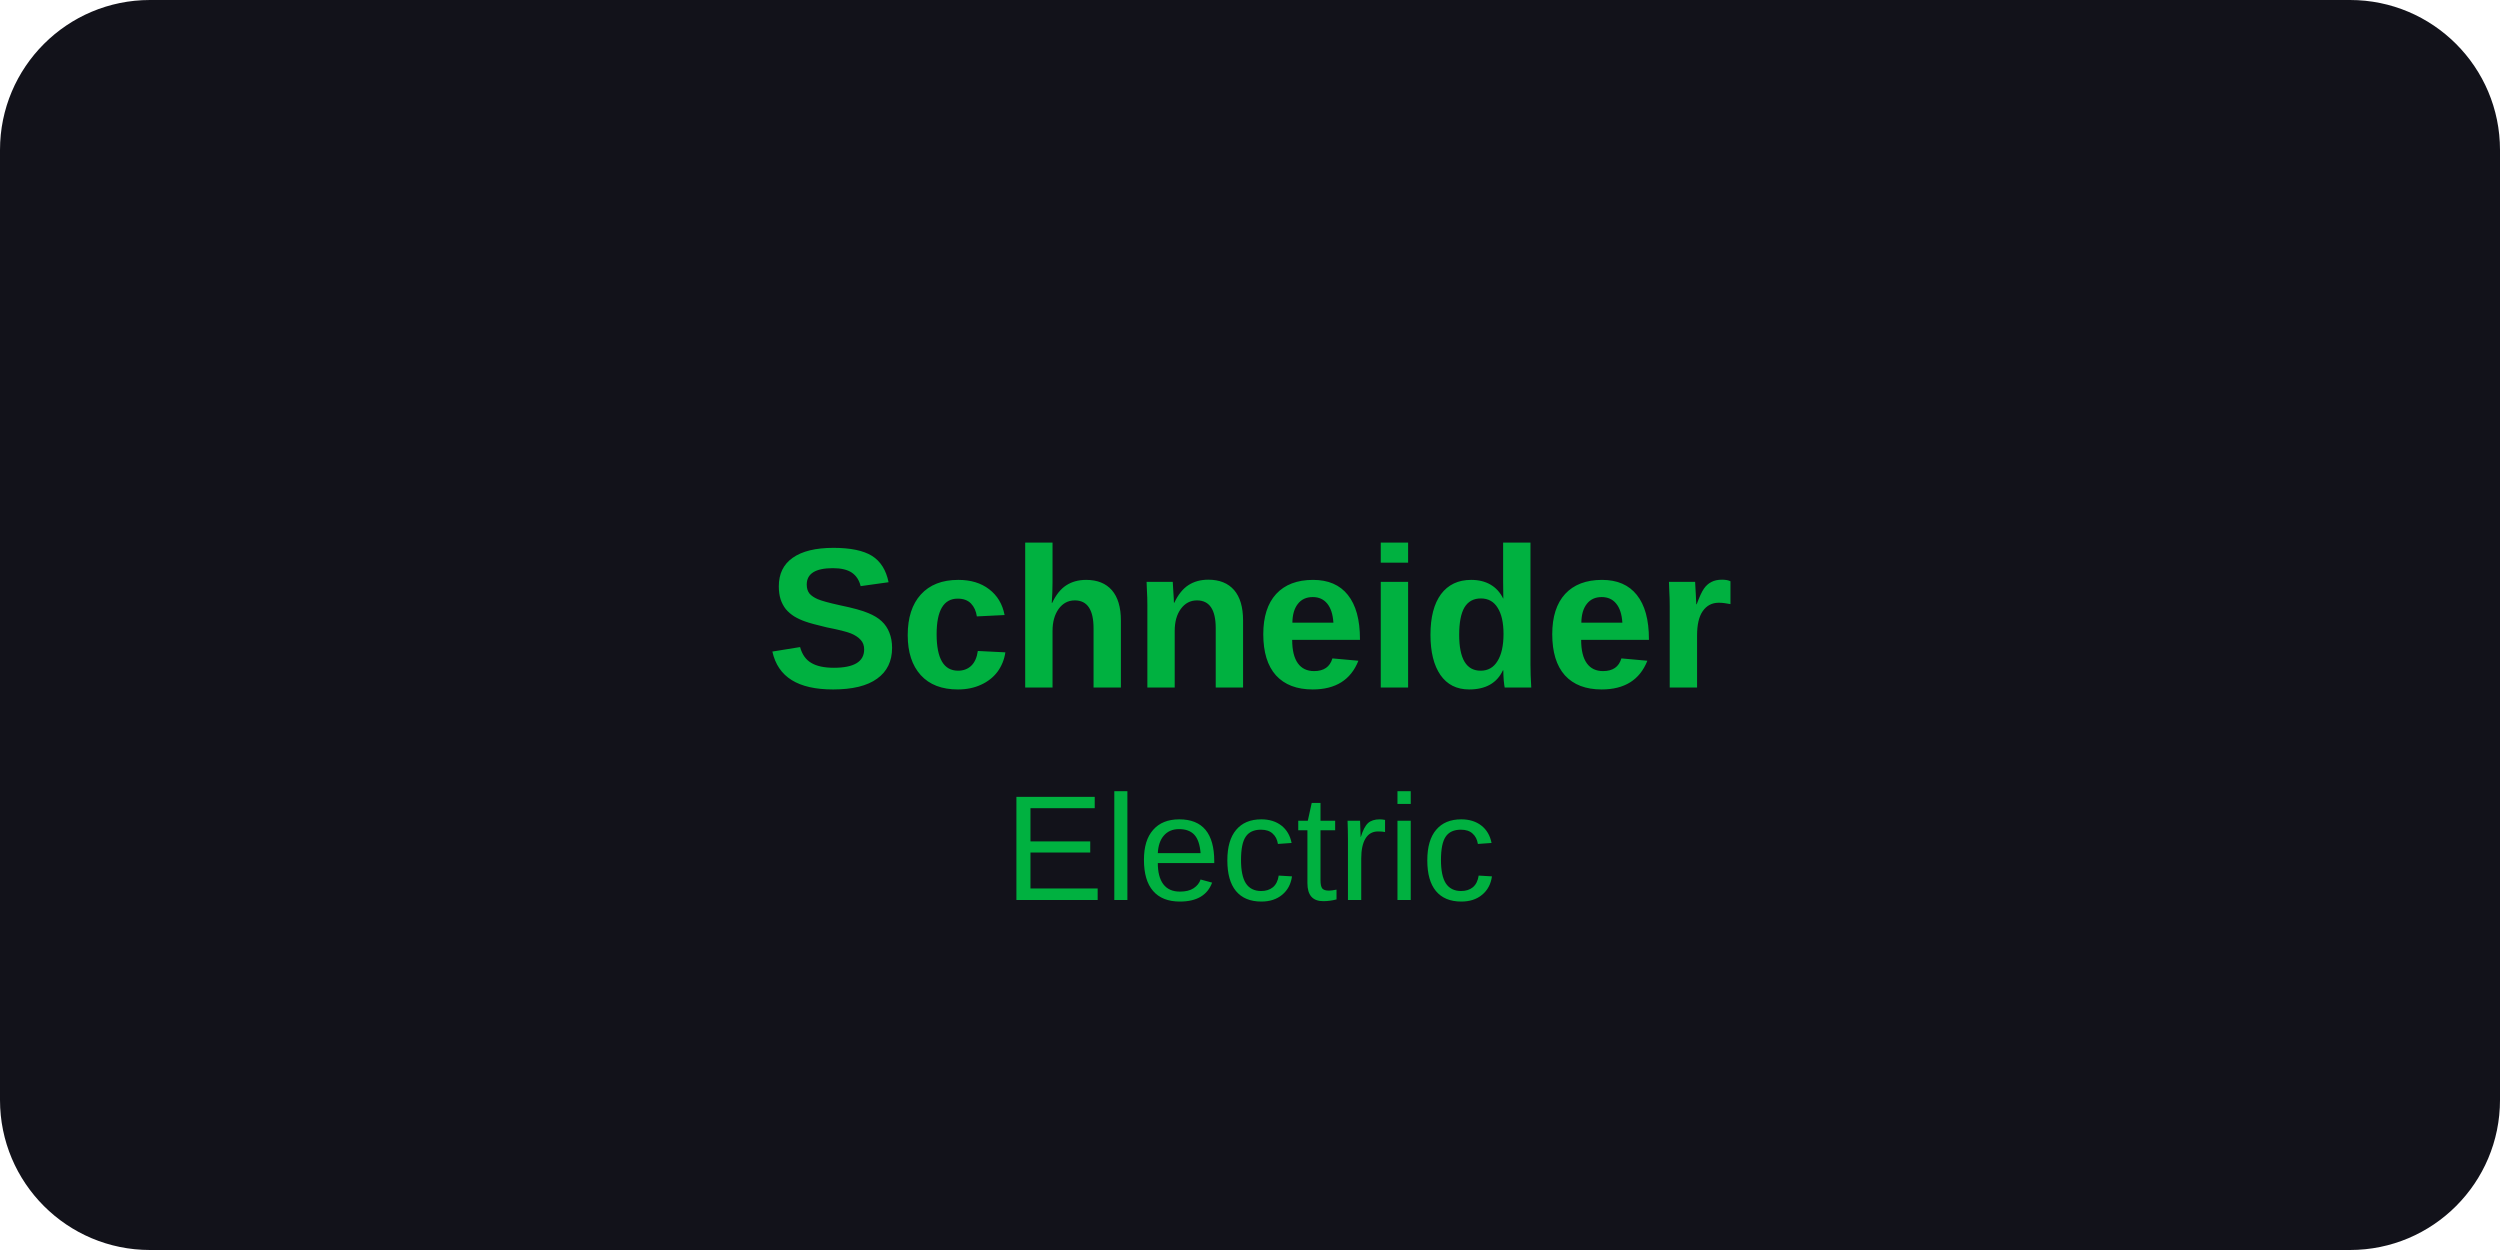
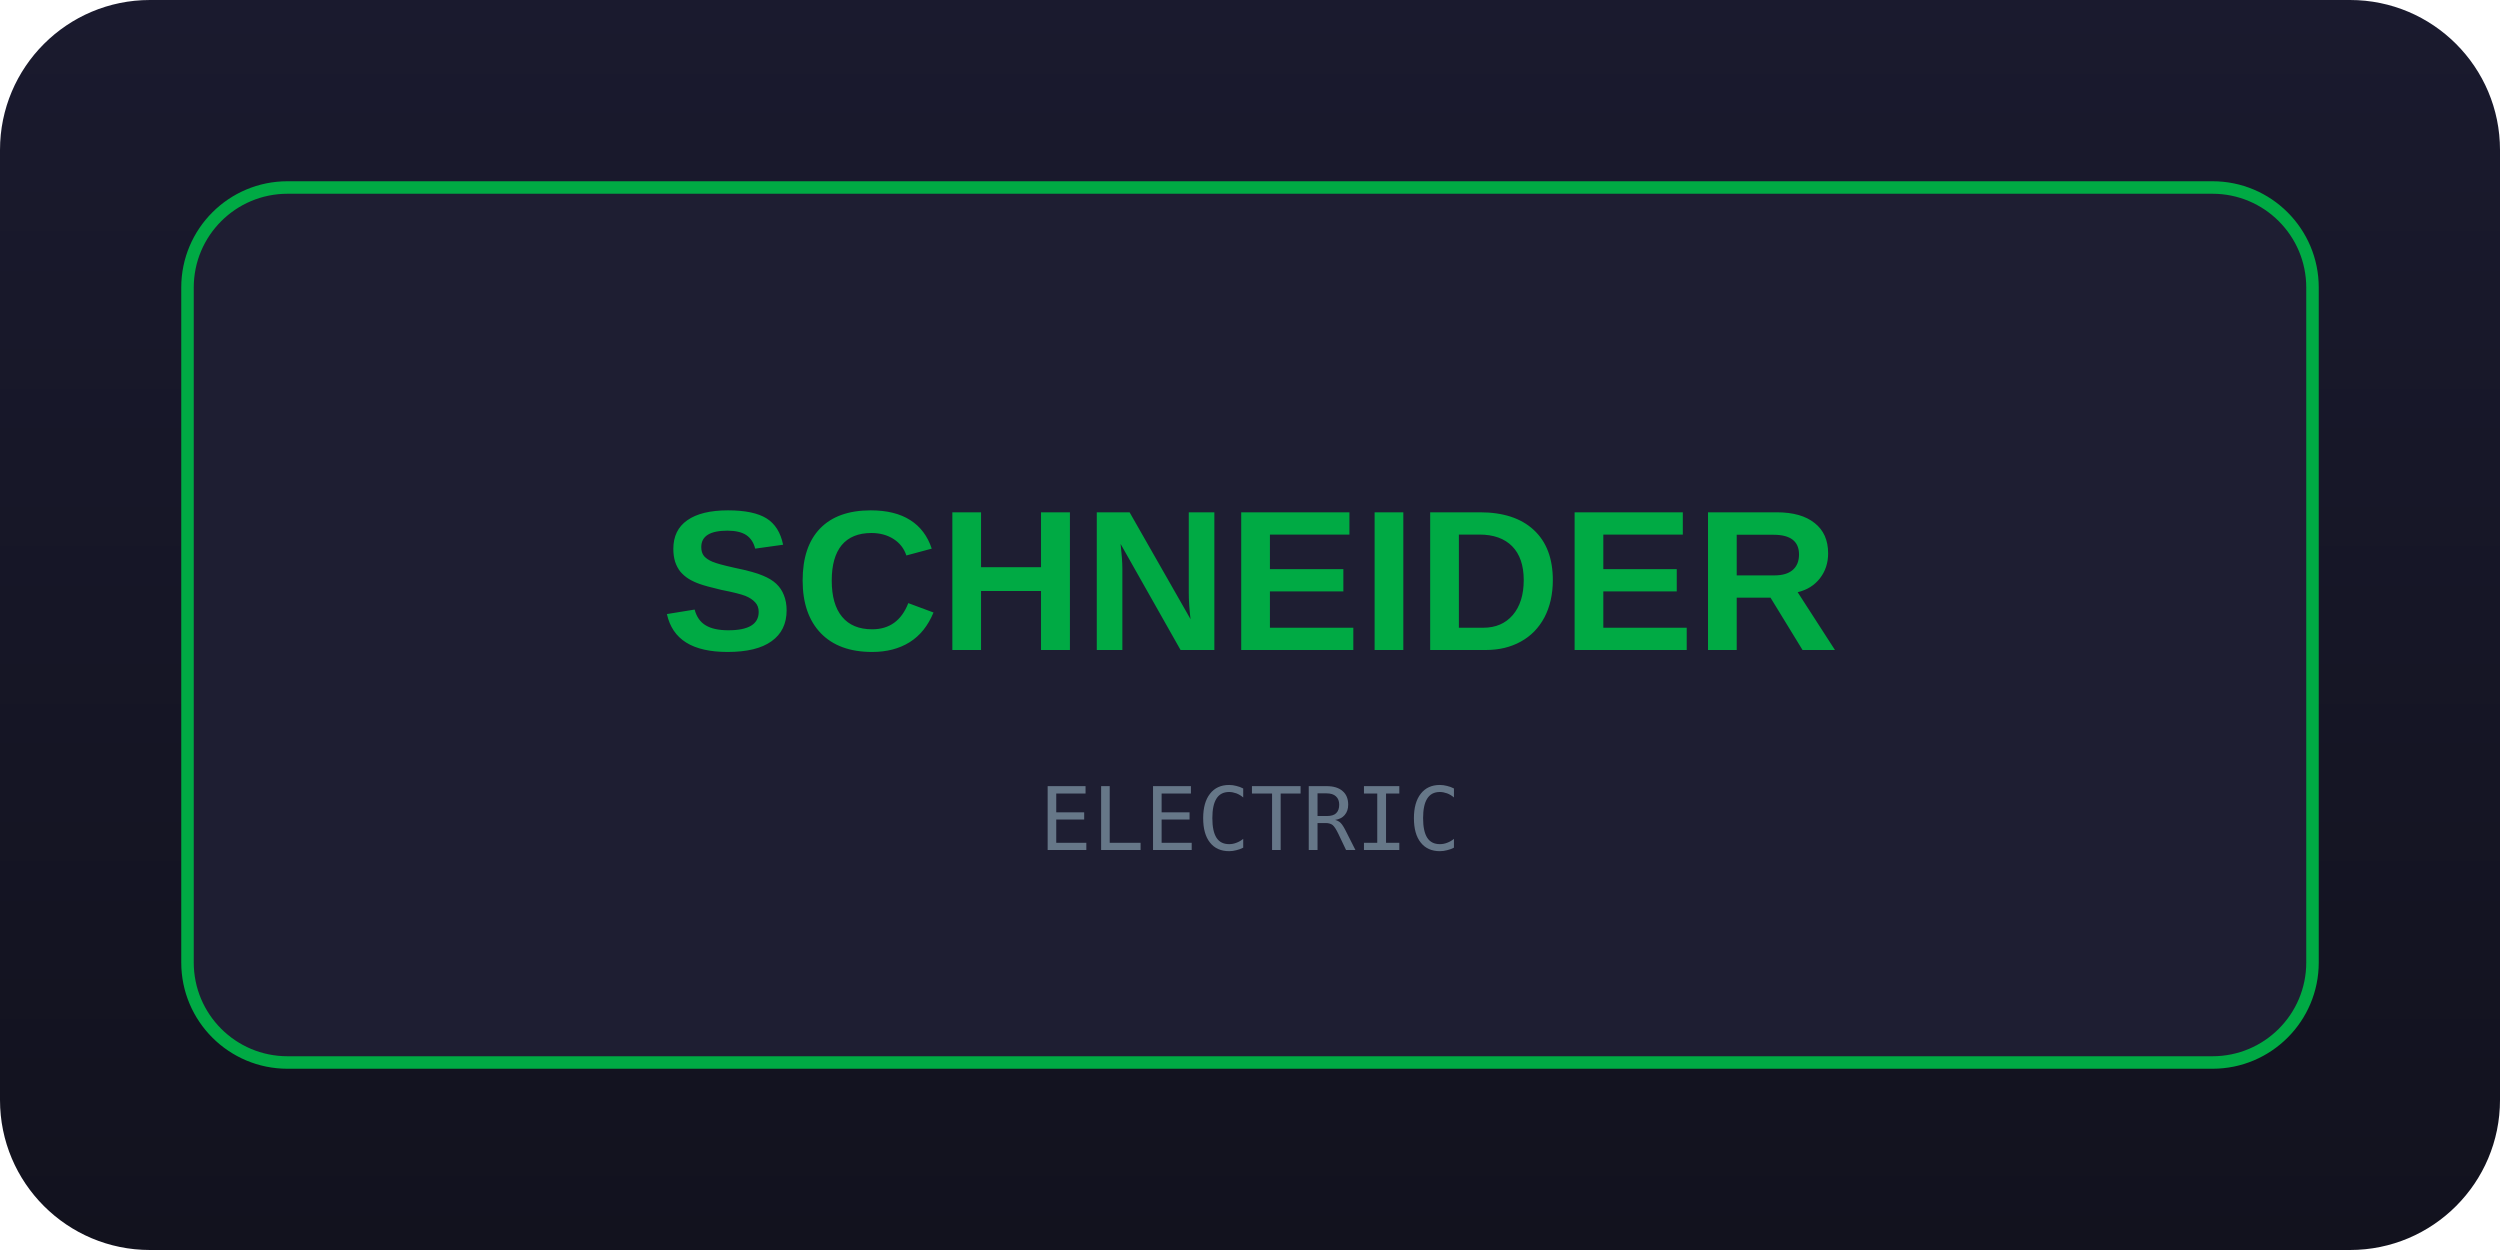
<svg xmlns="http://www.w3.org/2000/svg" viewBox="0 0 200 100">
-   <rect width="200" height="100" fill="#12121a" rx="12" />
-   <text x="100" y="55" text-anchor="middle" fill="#00b140" font-family="Arial" font-size="16" font-weight="bold">Schneider</text>
-   <text x="100" y="72" text-anchor="middle" fill="#00b140" font-family="Arial" font-size="12">Electric</text>
+   <defs>
+     <linearGradient id="schbg" x1="0" y1="0" x2="0" y2="1">
+       <stop offset="0" stop-color="#1a1a2e" />
+       <stop offset="1" stop-color="#12121e" />
+     </linearGradient>
+   </defs>
+   <rect width="200" height="100" fill="url(#schbg)" rx="12" />
+   <rect x="15" y="15" width="170" height="70" rx="8" fill="#1e1e32" stroke="#00aa44" stroke-width="1" />
+   <text x="100" y="52" text-anchor="middle" fill="#00aa44" font-family="Arial" font-size="16" font-weight="bold">SCHNEIDER</text>
+   <text x="100" y="68" text-anchor="middle" fill="#667788" font-family="monospace" font-size="7">ELECTRIC</text>
</svg>
